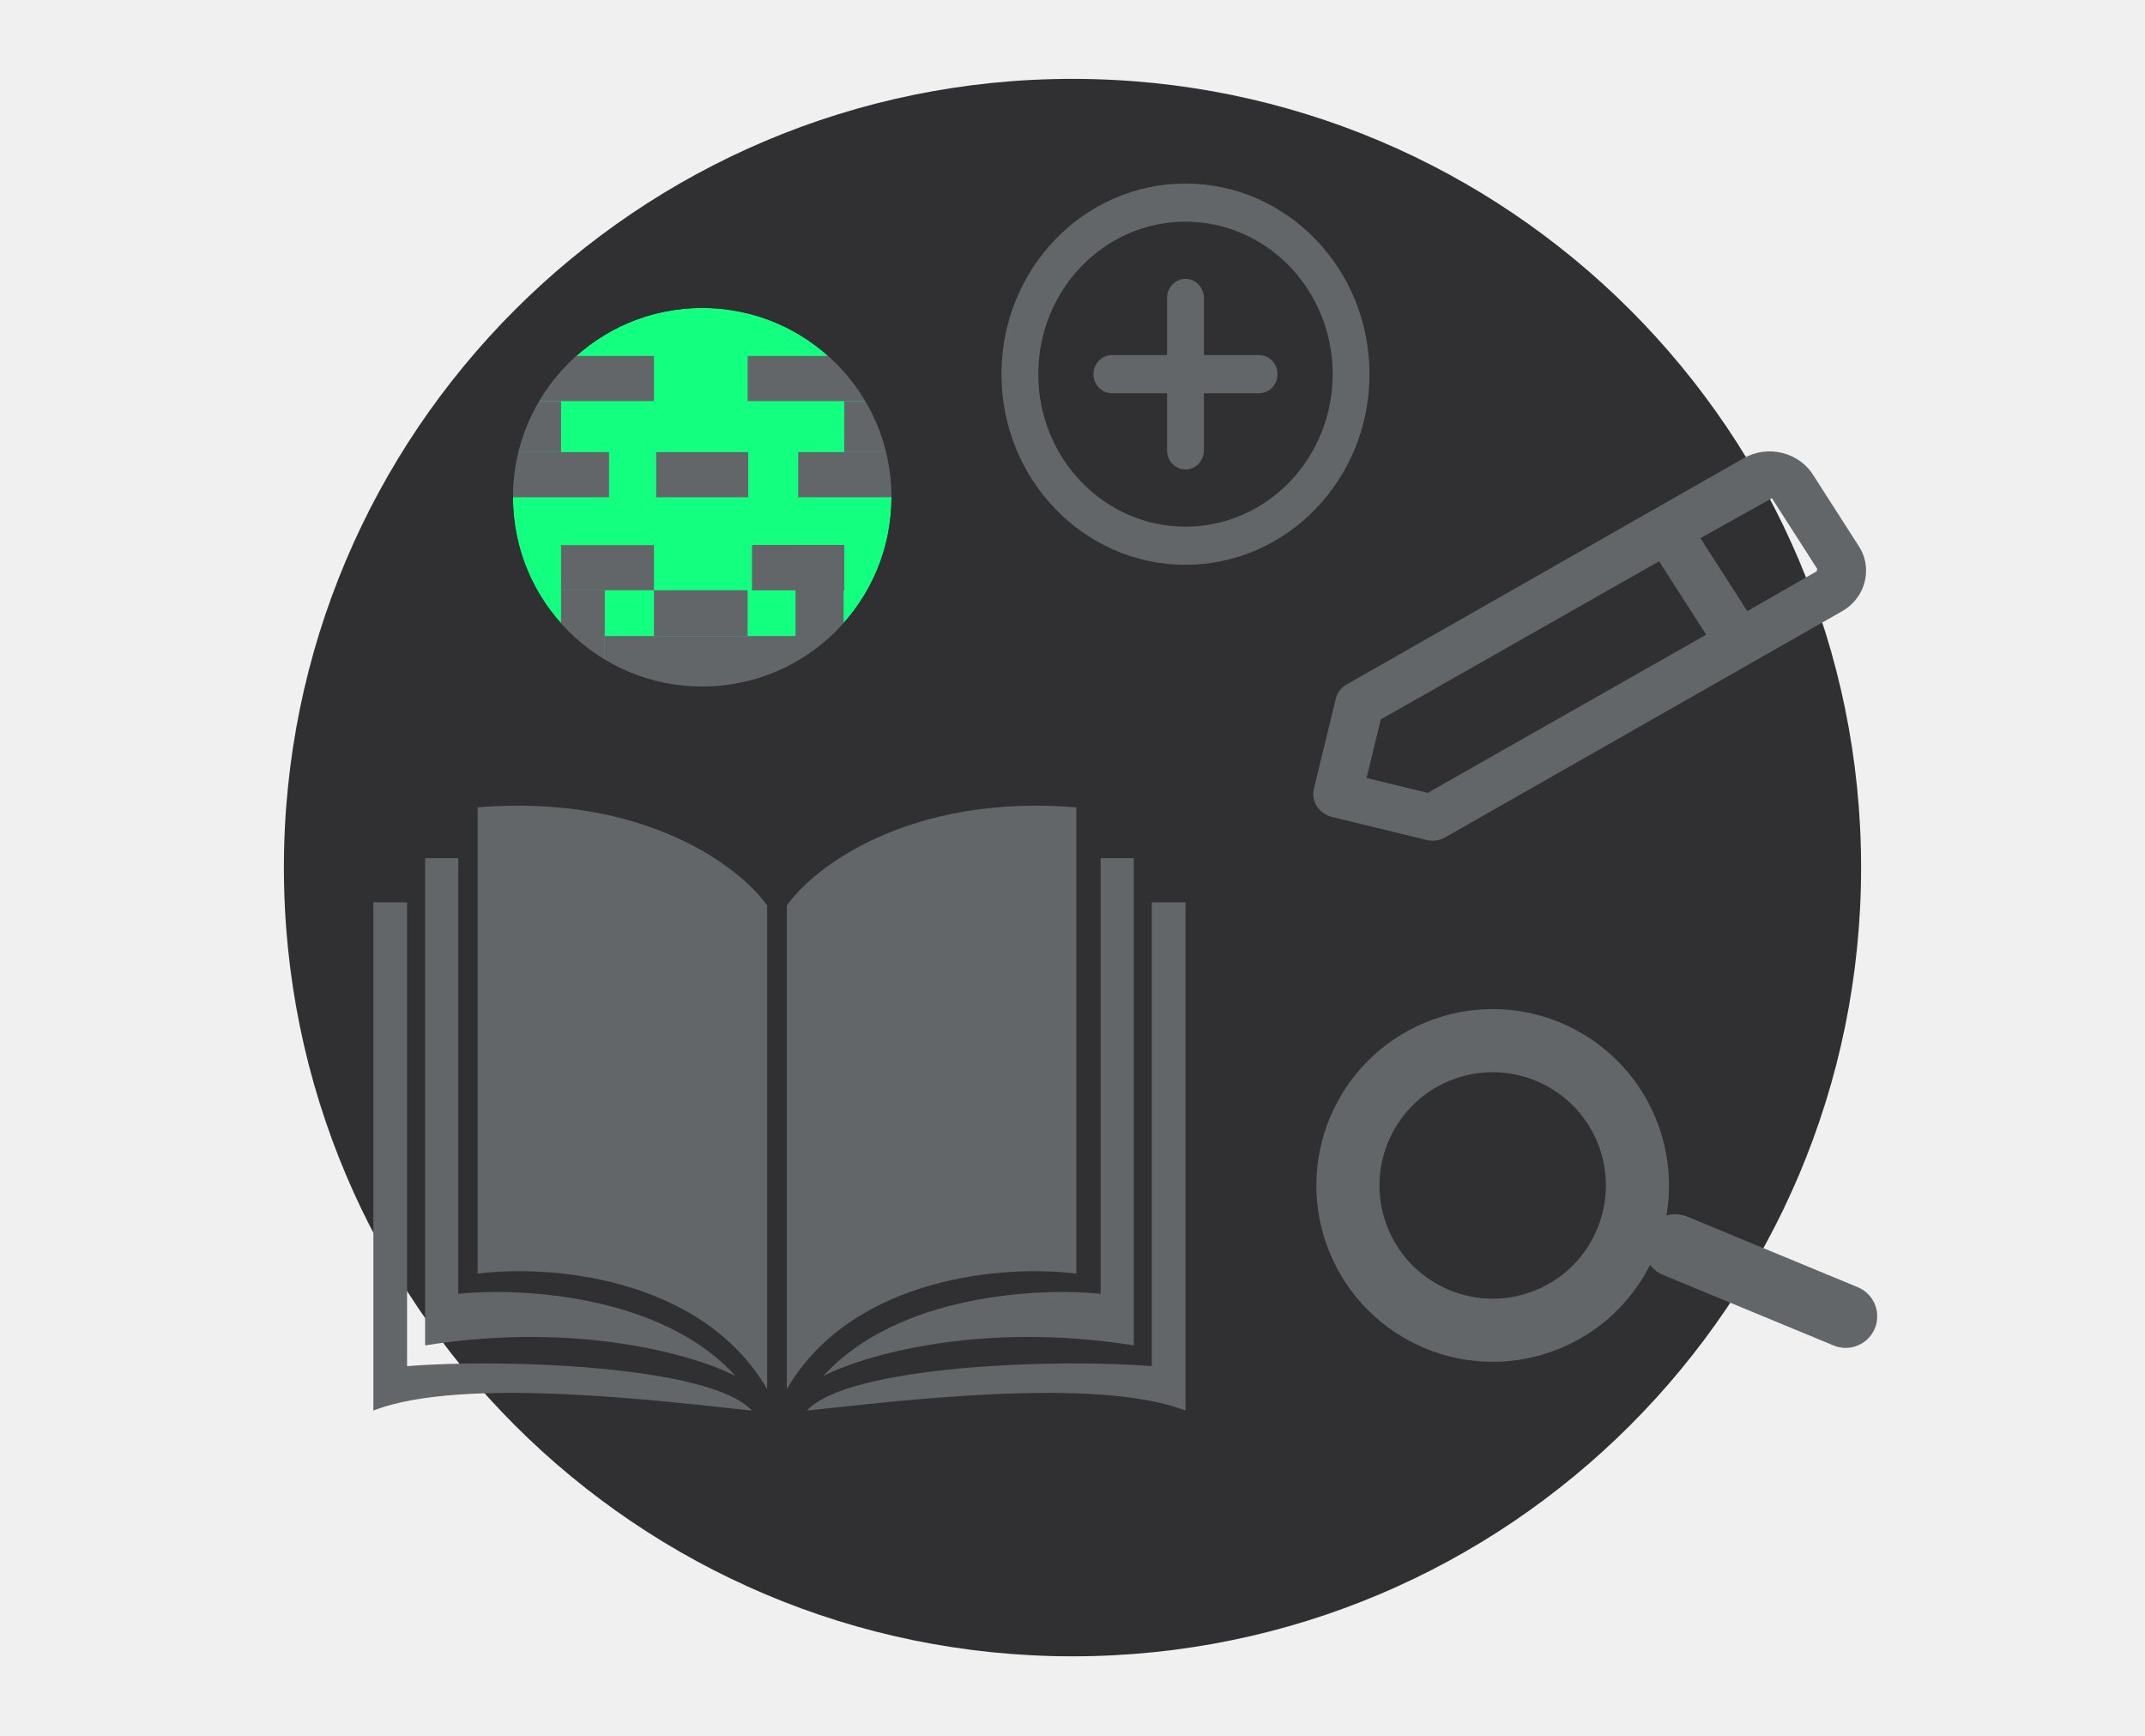
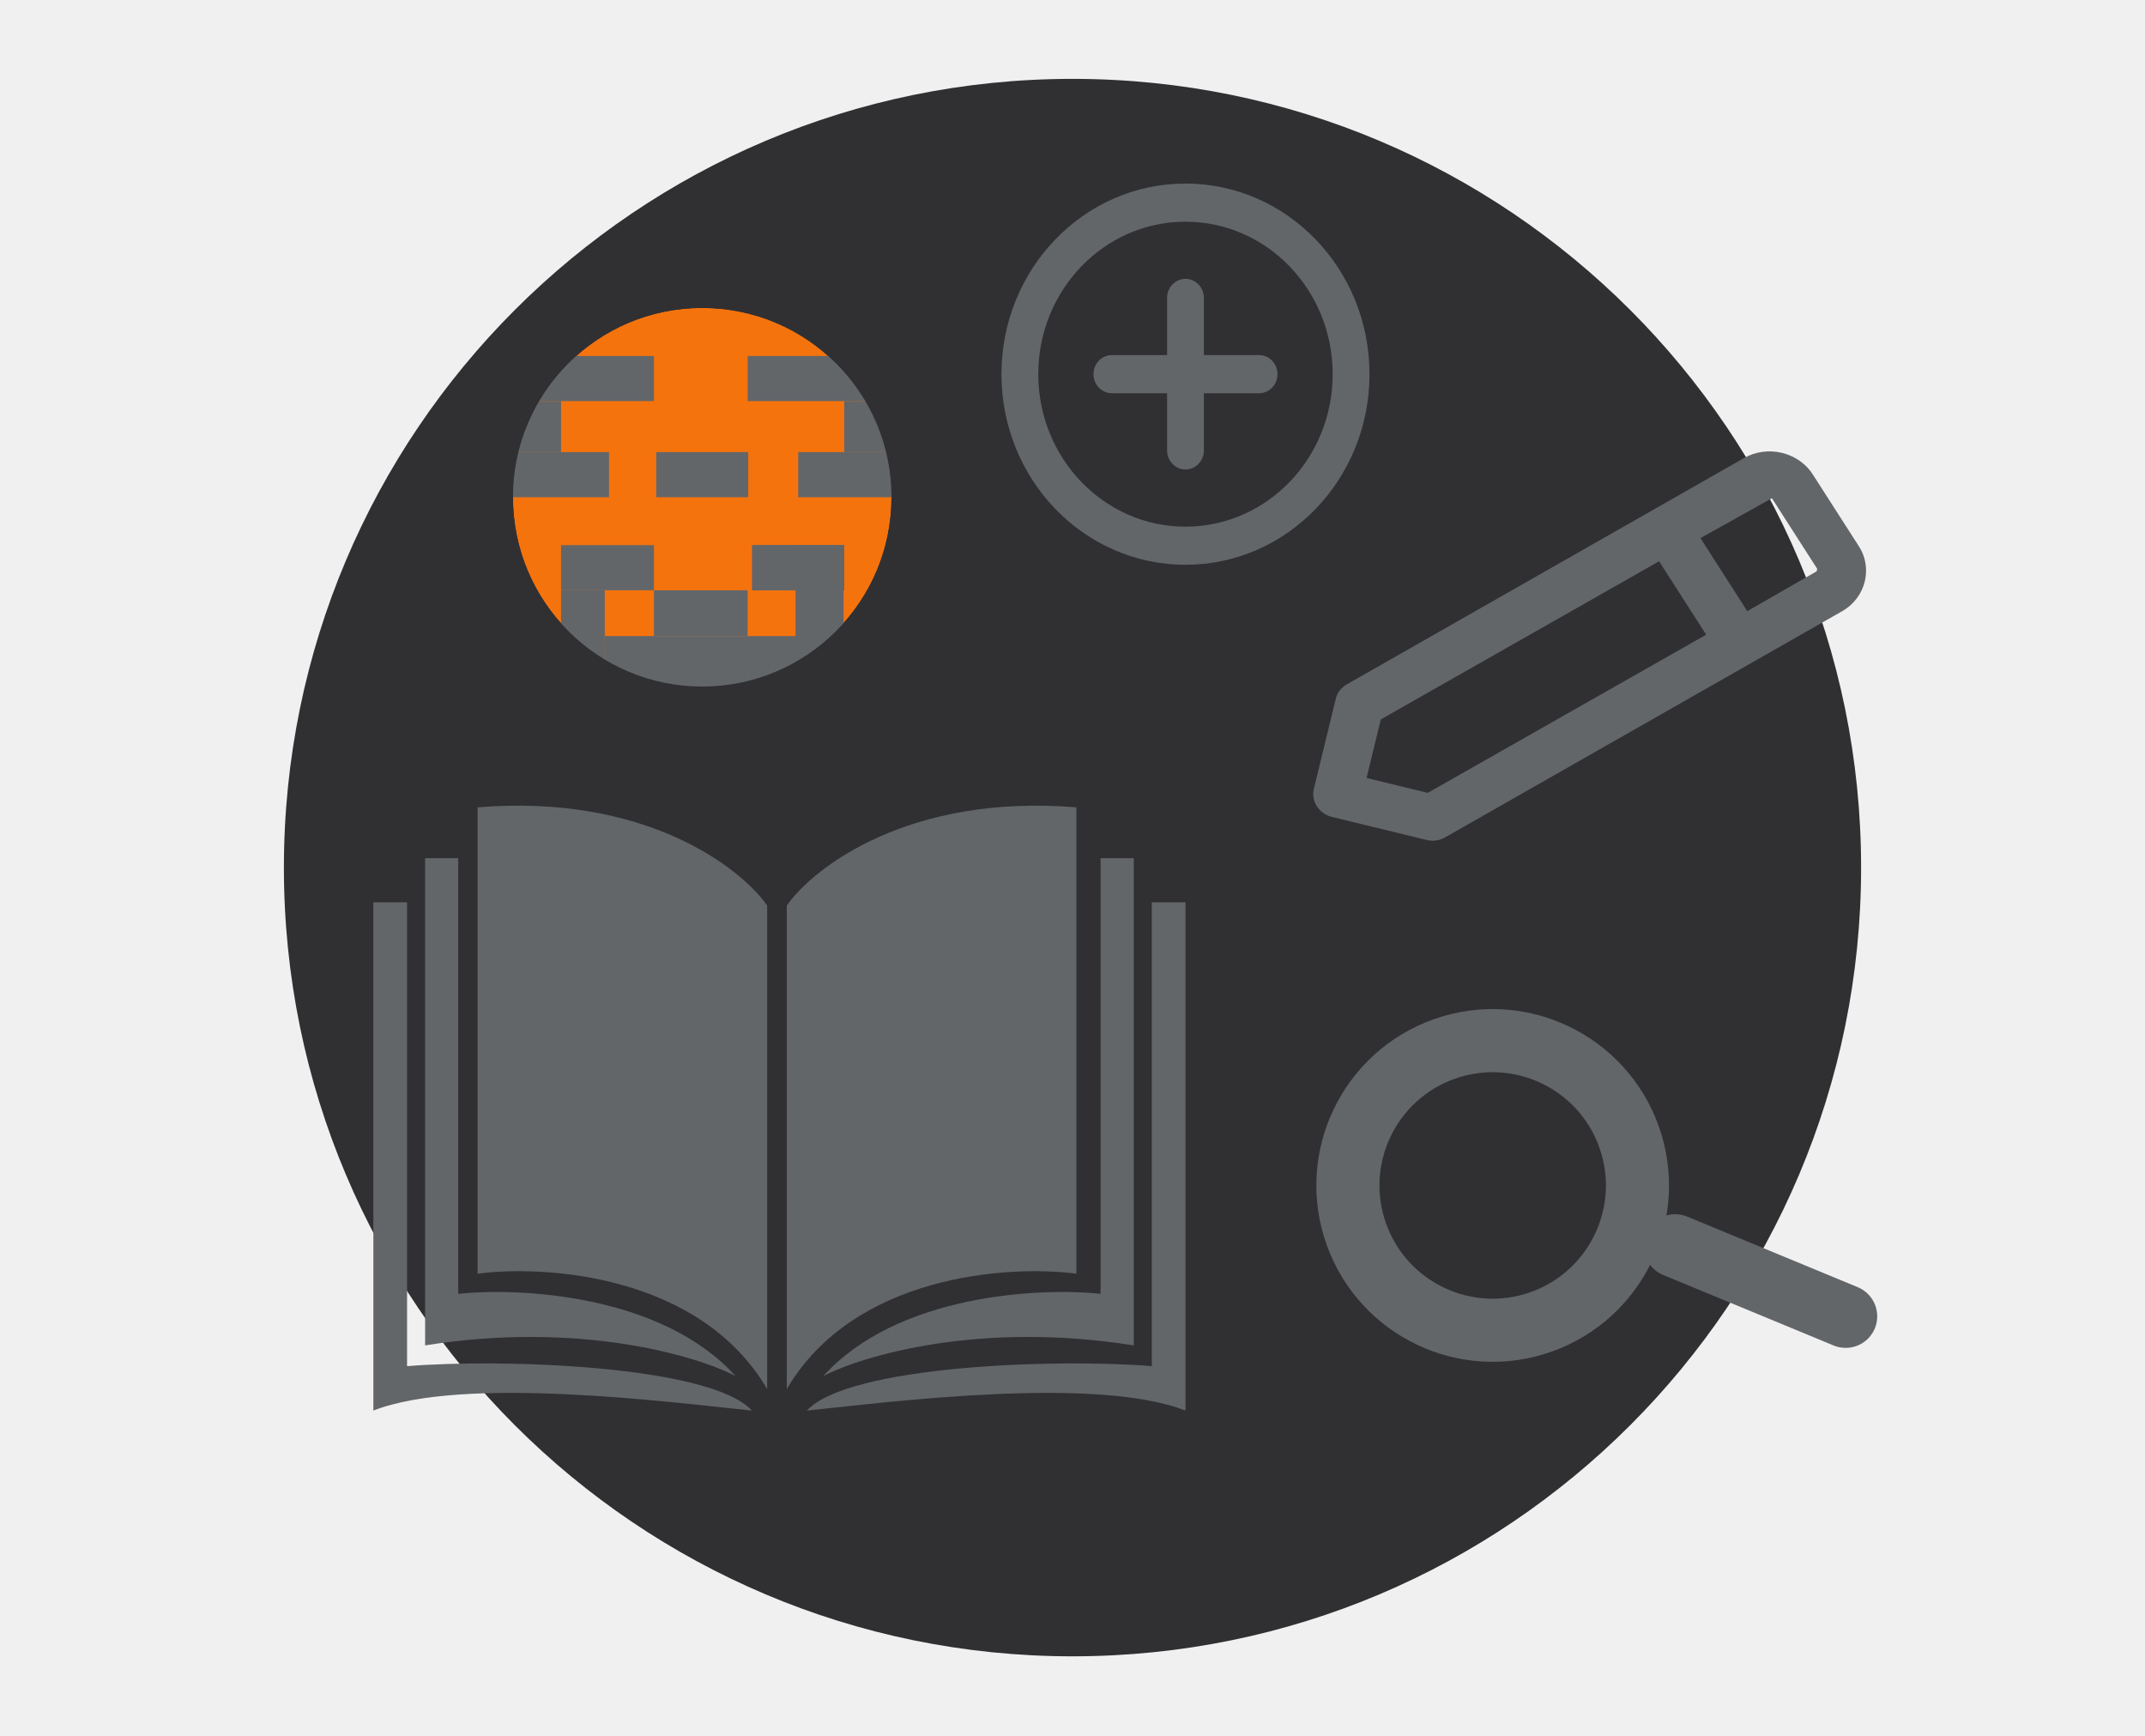
<svg xmlns="http://www.w3.org/2000/svg" width="136" height="110" viewBox="0 0 136 110" fill="none">
  <g clip-path="url(#clip0_876_38488)">
    <path class="illustration-background-fill" fill-rule="evenodd" clip-rule="evenodd" d="M68 5C95.614 5 118 27.386 118 55C118 82.613 95.614 105 68 105C40.387 105 18 82.613 18 55C18 27.386 40.387 5 68 5Z" fill="#303033" />
    <path class="illustration-light-fill" d="M30.282 80.743V51.181C40.861 50.31 46.929 54.967 48.641 57.405V88.056C44.409 80.836 34.638 80.172 30.282 80.743Z" fill="#636669" />
    <path class="illustration-light-fill" d="M68.245 80.743V51.181C57.665 50.31 51.597 54.967 49.886 57.405V88.056C54.117 80.836 63.888 80.172 68.245 80.743Z" fill="#636669" />
    <path class="illustration-light-fill" d="M26.954 85.289C36.724 83.733 44.146 85.937 46.636 87.234C41.968 82.068 32.97 81.607 29.054 82.022V54.405H26.954V85.289Z" fill="#636669" />
    <path class="illustration-light-fill" d="M23.673 89.421C29.399 87.181 42.615 88.903 47.672 89.421C45.058 86.558 31.773 86.113 25.809 86.606V57.199H23.673L23.673 89.421Z" fill="#636669" />
    <path class="illustration-light-fill" d="M71.883 85.289C62.112 83.733 54.69 85.937 52.201 87.234C56.869 82.068 65.867 81.607 69.782 82.022V54.405H71.883V85.289Z" fill="#636669" />
    <path class="illustration-light-fill" d="M75.163 89.421C69.438 87.181 56.221 88.903 51.164 89.421C53.778 86.558 67.064 86.113 73.028 86.606V57.199H75.163L75.163 89.421Z" fill="#636669" />
    <path class="illustration-light-fill" fill-rule="evenodd" clip-rule="evenodd" d="M110.783 38.743L107.813 34.114L112.345 31.584L115.218 36.063C115.225 36.074 115.175 36.206 115.184 36.217L110.783 38.743ZM90.524 50.263L86.644 49.32L87.547 45.606L105.192 35.581L108.178 40.235L90.524 50.263ZM118.241 36.827C118.422 36.036 118.268 35.227 117.83 34.585L114.978 30.14C114.561 29.447 113.852 28.931 113.031 28.721L112.99 28.711C112.165 28.51 111.288 28.63 110.582 29.036L85.381 43.391C85.035 43.587 84.786 43.911 84.695 44.288L83.304 50.009C83.113 50.792 83.629 51.589 84.457 51.79L90.454 53.248C90.851 53.344 91.266 53.289 91.61 53.092L116.822 38.733C117.542 38.317 118.06 37.622 118.241 36.827Z" fill="#636669" />
    <mask id="mask0_876_38488" style="mask-type:alpha" maskUnits="userSpaceOnUse" x="32" y="19" width="25" height="25">
      <circle cx="44.523" cy="31.522" r="12" fill="white" />
    </mask>
    <g mask="url(#mask0_876_38488)">
-       <circle class="illustration-main-fill" cx="44.523" cy="31.522" r="12" fill="#12FF80" />
+       <circle class="illustration-main-fill" cx="44.523" cy="31.522" r="12" fill="#F5730D" />
      <rect x="50.465" y="34.557" width="3.062" height="2.861" fill="#636669" />
      <rect x="47.691" y="34.557" width="5.836" height="2.861" fill="#636669" />
      <rect x="47.691" y="34.557" width="5.836" height="2.861" fill="#636669" />
      <rect x="25.779" y="22.566" width="15.682" height="2.861" fill="#636669" />
      <rect x="47.403" y="22.566" width="11.598" height="2.861" fill="#636669" />
      <rect x="29.486" y="25.427" width="6.086" height="3.233" fill="#636669" />
      <rect x="35.572" y="37.418" width="2.774" height="4.936" fill="#636669" />
      <rect x="50.437" y="37.418" width="3.052" height="3.233" fill="#636669" />
      <rect x="38.346" y="40.322" width="17.398" height="3.233" fill="#636669" />
      <rect x="53.527" y="25.427" width="6.086" height="3.233" fill="#636669" />
      <rect x="32.529" y="28.661" width="6.086" height="2.861" fill="#636669" />
      <rect x="50.609" y="28.661" width="6.086" height="2.861" fill="#636669" />
      <rect x="41.605" y="28.661" width="5.836" height="2.861" fill="#636669" />
      <rect x="41.461" y="37.418" width="5.942" height="2.904" fill="#636669" />
      <rect x="35.572" y="34.557" width="5.889" height="2.861" fill="#636669" />
    </g>
    <path class="illustration-light-fill" fill-rule="evenodd" clip-rule="evenodd" d="M86.83 23.72C86.83 30.393 81.607 35.803 75.163 35.803C68.72 35.803 63.497 30.393 63.497 23.72C63.497 17.047 68.72 11.637 75.163 11.637C81.607 11.637 86.83 17.047 86.83 23.72ZM65.83 23.72C65.83 29.059 70.009 33.387 75.163 33.387C80.318 33.387 84.497 29.059 84.497 23.72C84.497 18.381 80.318 14.053 75.163 14.053C70.009 14.053 65.83 18.381 65.83 23.72Z" fill="#636669" />
    <path class="illustration-light-fill" fill-rule="evenodd" clip-rule="evenodd" d="M76.33 22.512H79.83C80.475 22.512 80.997 23.053 80.997 23.72C80.997 24.387 80.475 24.928 79.83 24.928H76.33V28.553C76.33 29.221 75.808 29.762 75.164 29.762C74.519 29.762 73.997 29.221 73.997 28.553V24.928H70.497C69.853 24.928 69.33 24.387 69.33 23.72C69.33 23.053 69.853 22.512 70.497 22.512H73.997V18.887C73.997 18.22 74.519 17.678 75.164 17.678C75.808 17.678 76.33 18.22 76.33 18.887V22.512Z" fill="#636669" />
    <circle class="illustration-background-fill illustration-light-stroke" cx="94.641" cy="75.15" r="9.178" transform="rotate(-19.5258 94.6408 75.1496)" stroke="#636669" stroke-width="4" />
    <line class="illustration-light-stroke" x1="106.212" y1="78.974" x2="117.022" y2="83.447" stroke="#636669" stroke-width="4" stroke-linecap="round" />
  </g>
  <defs>
    <clipPath id="clip0_876_38488">
      <rect width="136" height="110" fill="white" />
    </clipPath>
  </defs>
</svg>
